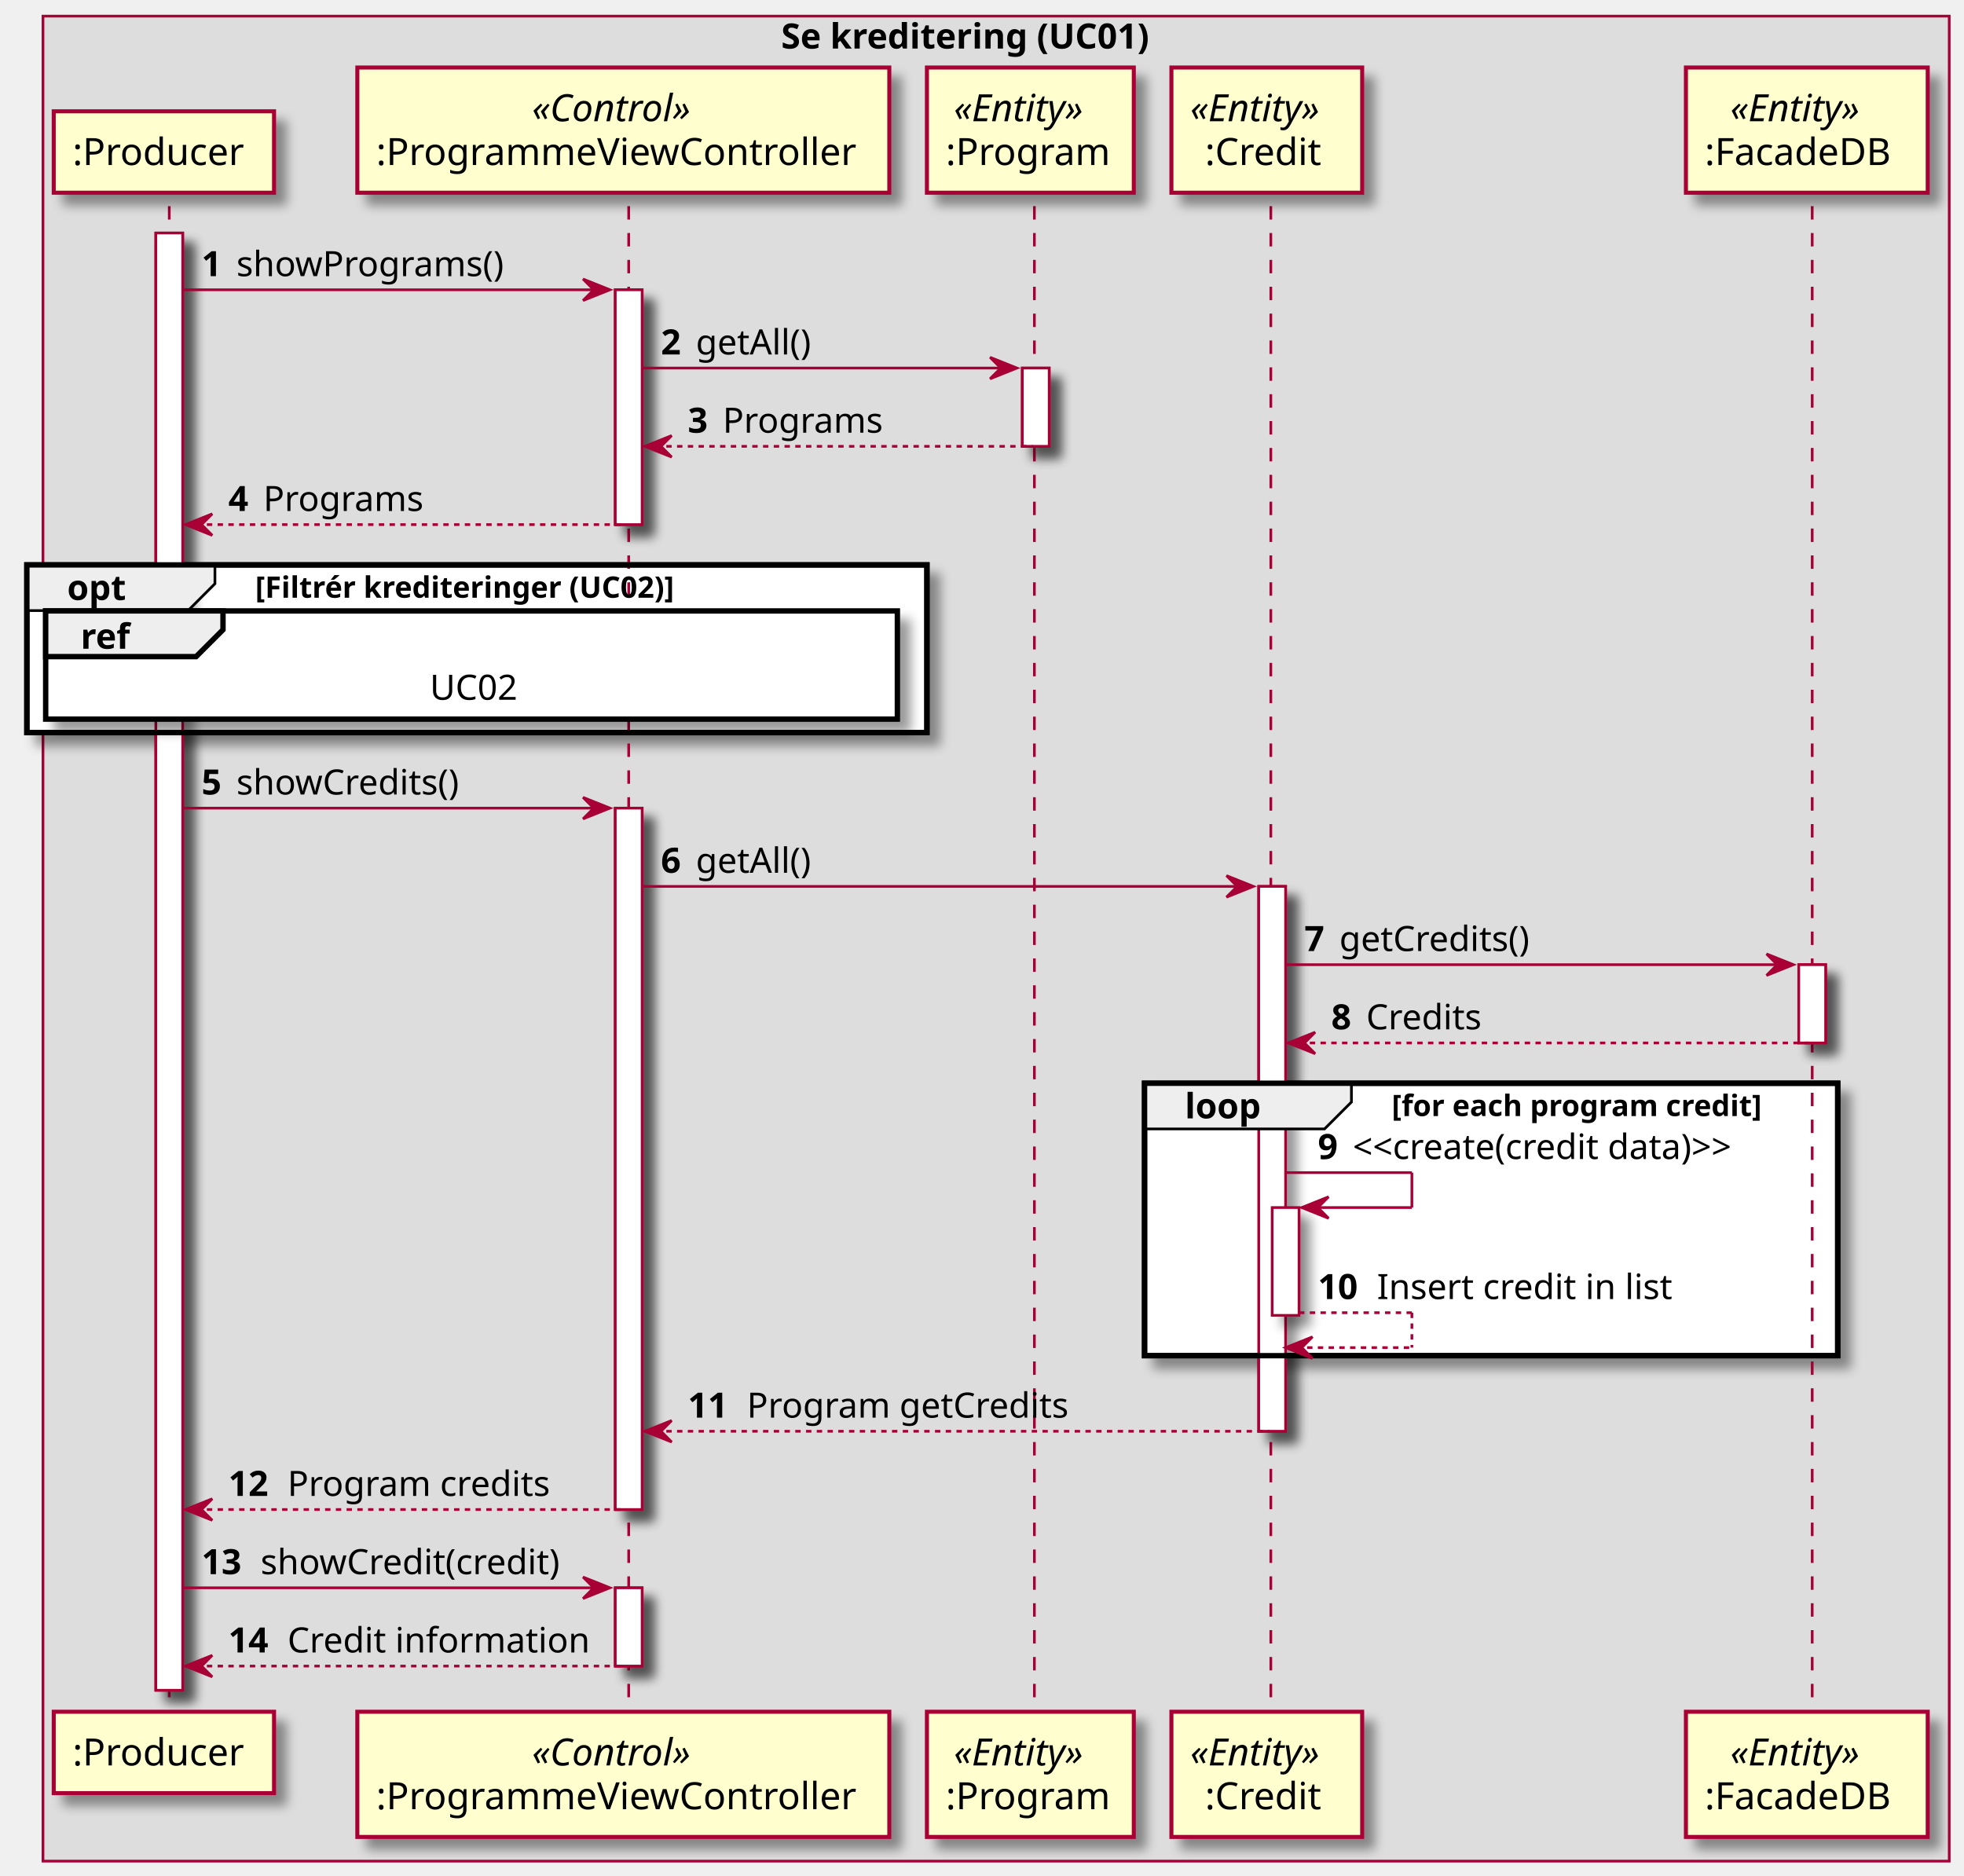
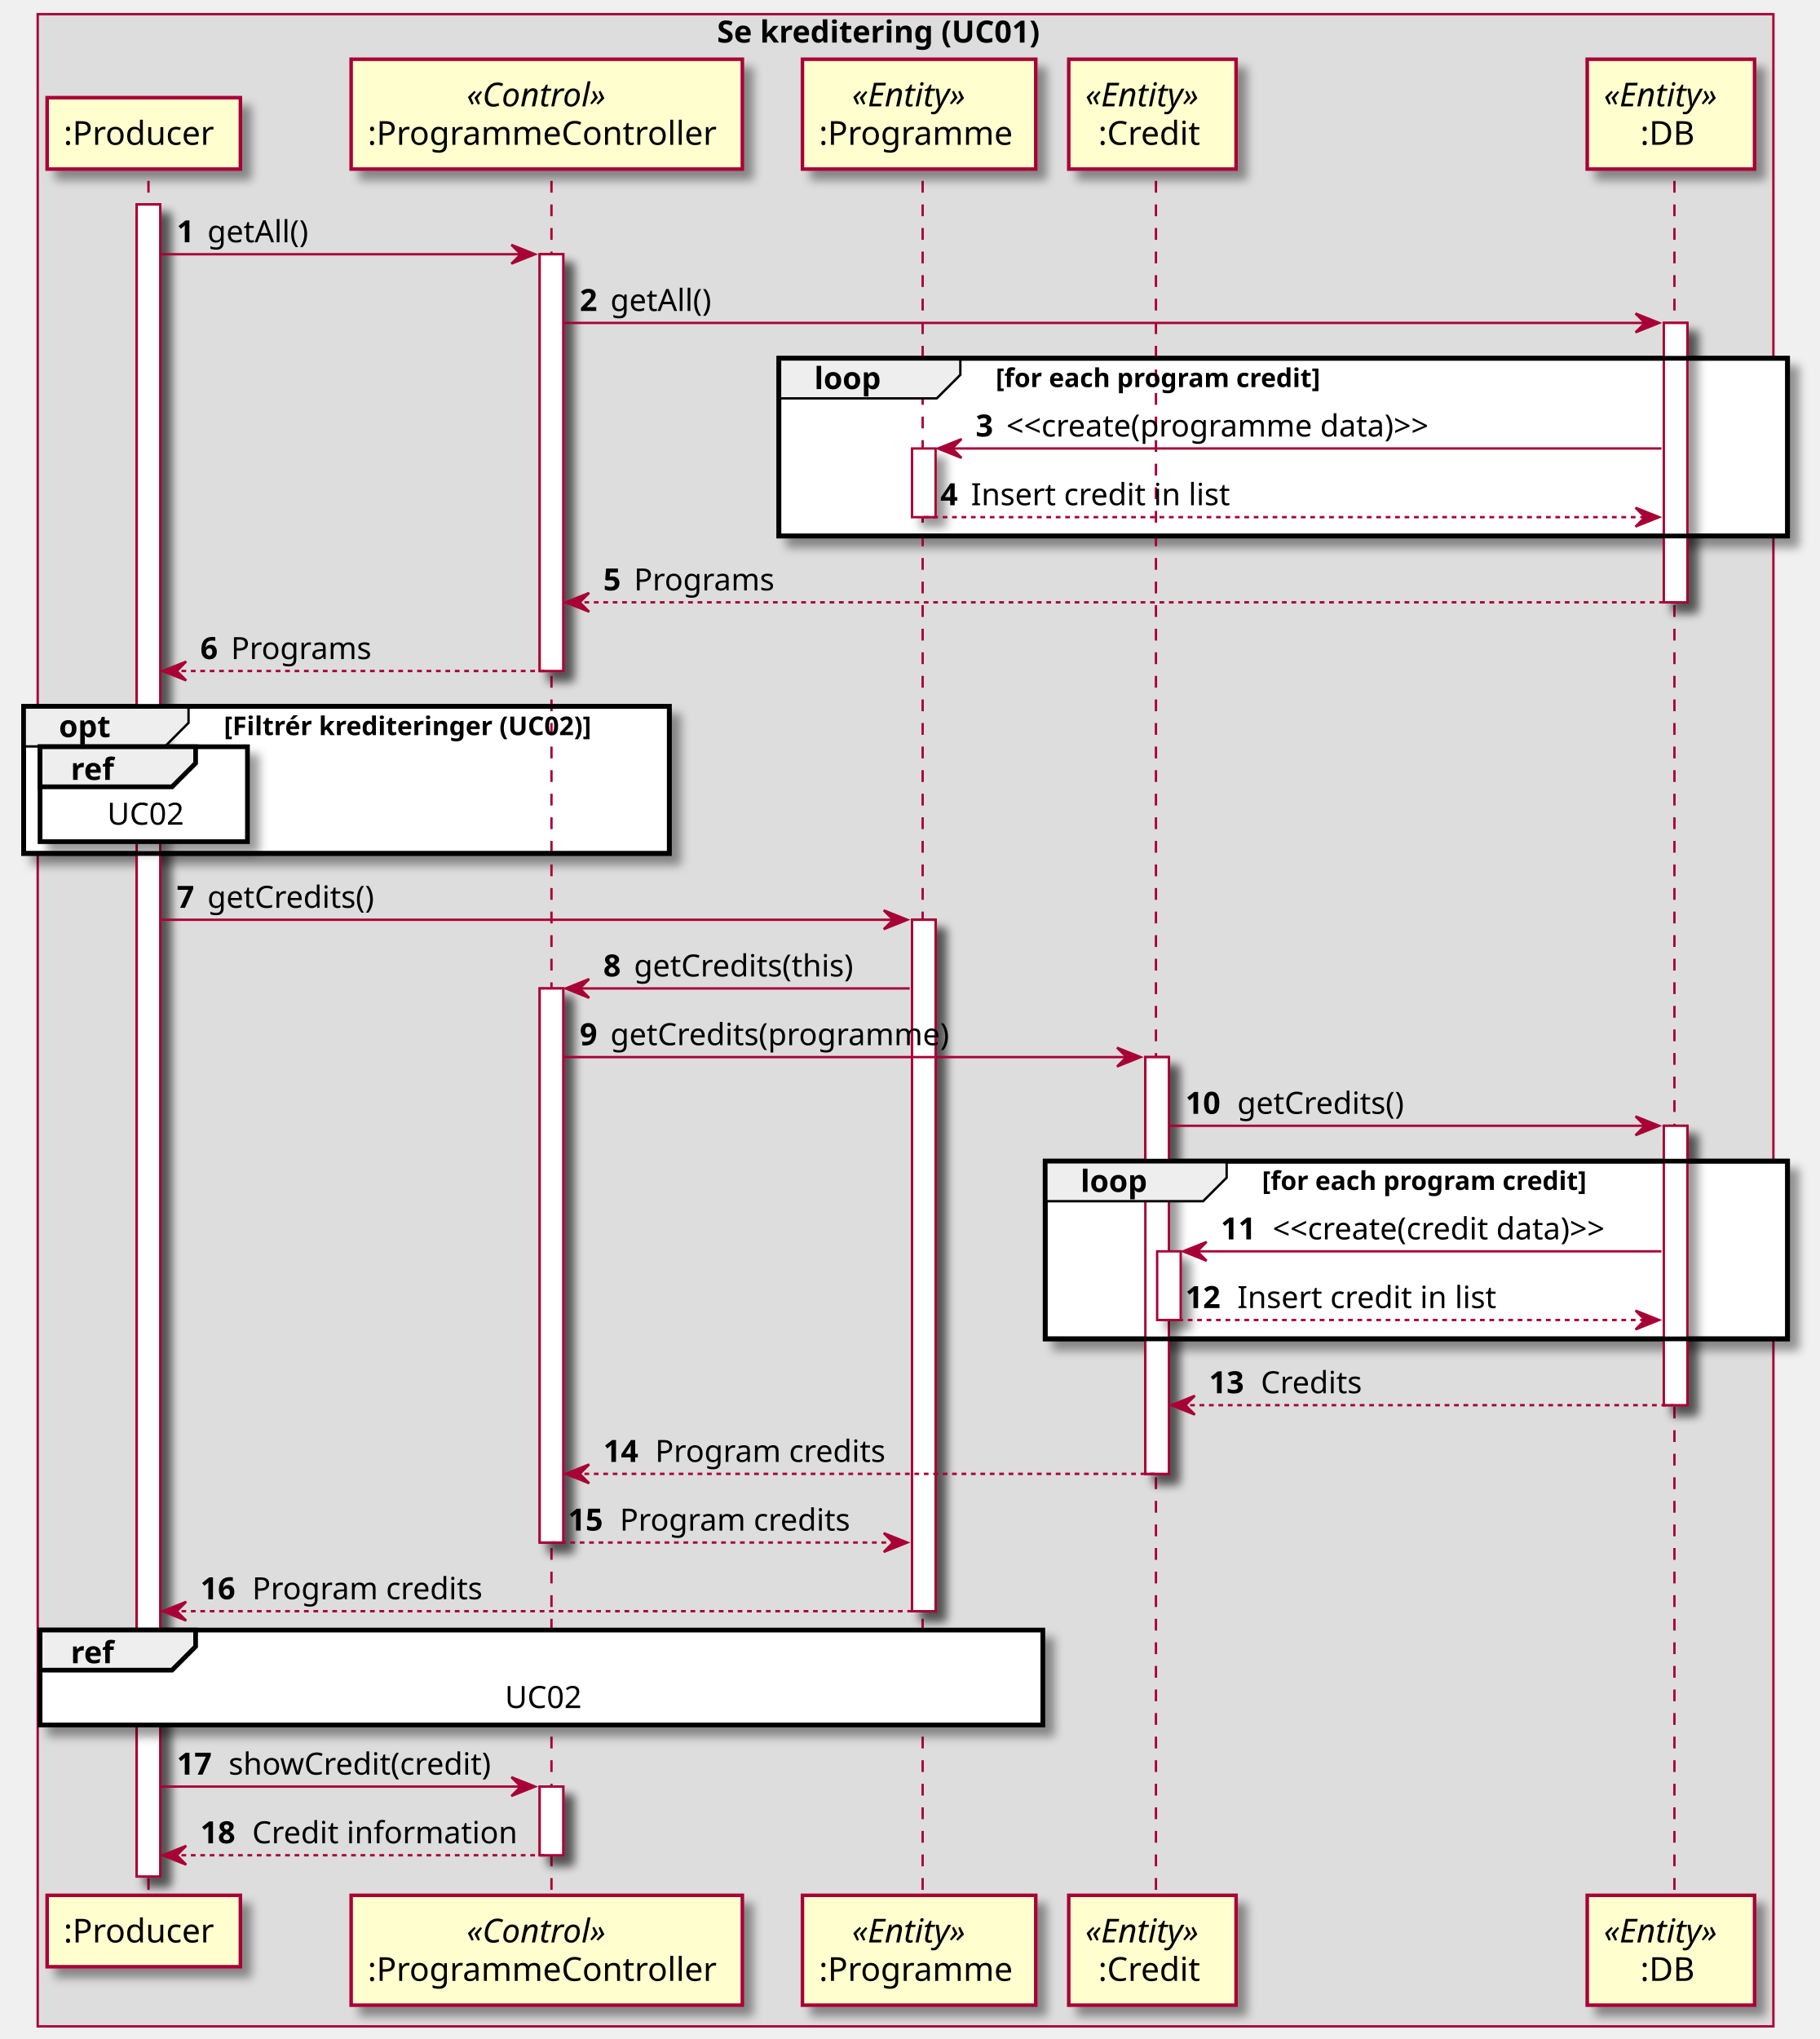
- <svg xmlns="http://www.w3.org/2000/svg" contentScriptType="application/ecmascript" contentStyleType="text/css" height="698px" preserveAspectRatio="none" style="width:731px;height:698px;" version="1.1" viewBox="0 0 731 698" width="731px" zoomAndPan="magnify">
+ <svg xmlns="http://www.w3.org/2000/svg" contentScriptType="application/ecmascript" contentStyleType="text/css" height="865px" preserveAspectRatio="none" style="width:772px;height:865px;background:#FFFFFF;" version="1.1" viewBox="0 0 772 865" width="772px" zoomAndPan="magnify">
  <defs>
-     <filter height="300%" id="f12q1h2b6qcu18" width="300%" x="-1" y="-1">
+     <filter height="300%" id="fmwug4uc3kvil" width="300%" x="-1" y="-1">
      <feGaussianBlur result="blurOut" stdDeviation="2.0" />
      <feColorMatrix in="blurOut" result="blurOut2" type="matrix" values="0 0 0 0 0 0 0 0 0 0 0 0 0 0 0 0 0 0 .4 0" />
      <feOffset dx="4.0" dy="4.0" in="blurOut2" result="blurOut3" />
      <feBlend in="SourceGraphic" in2="blurOut3" mode="normal" />
    </filter>
  </defs>
  <g>
-     <rect fill="#DDDDDD" height="686.711" style="stroke:#A80036;stroke-width:1.0;" width="709.5" x="16" y="6" />
-     <text fill="#000000" font-family="sans-serif" font-size="13" font-weight="bold" lengthAdjust="spacing" textLength="160" x="290.75" y="18.067">Se kreditering (UC01)</text>
-     <rect fill="#FFFFFF" filter="url(#f12q1h2b6qcu18)" height="542.391" style="stroke:#A80036;stroke-width:1.0;" width="10" x="58" y="86.727" />
-     <rect fill="#FFFFFF" filter="url(#f12q1h2b6qcu18)" height="87.398" style="stroke:#A80036;stroke-width:1.0;" width="10" x="229" y="107.859" />
-     <rect fill="#FFFFFF" filter="url(#f12q1h2b6qcu18)" height="261.062" style="stroke:#A80036;stroke-width:1.0;" width="10" x="229" y="300.789" />
-     <rect fill="#FFFFFF" filter="url(#f12q1h2b6qcu18)" height="29.133" style="stroke:#A80036;stroke-width:1.0;" width="10" x="229" y="590.984" />
-     <rect fill="#FFFFFF" filter="url(#f12q1h2b6qcu18)" height="29.133" style="stroke:#A80036;stroke-width:1.0;" width="10" x="380.5" y="136.992" />
-     <rect fill="#FFFFFF" filter="url(#f12q1h2b6qcu18)" height="202.797" style="stroke:#A80036;stroke-width:1.0;" width="10" x="468.5" y="329.922" />
-     <rect fill="#FFFFFF" filter="url(#f12q1h2b6qcu18)" height="40.133" style="stroke:#A80036;stroke-width:1.0;" width="10" x="473.5" y="449.453" />
-     <rect fill="#FFFFFF" filter="url(#f12q1h2b6qcu18)" height="29.133" style="stroke:#A80036;stroke-width:1.0;" width="10" x="669.5" y="359.055" />
-     <rect fill="#FFFFFF" filter="url(#f12q1h2b6qcu18)" height="62.398" style="stroke:#000000;stroke-width:2.0;" width="335" x="10" y="210.258" />
-     <rect fill="#FFFFFF" filter="url(#f12q1h2b6qcu18)" height="101.398" style="stroke:#000000;stroke-width:2.0;" width="258" x="426" y="403.188" />
-     <line style="stroke:#A80036;stroke-width:1.0;stroke-dasharray:5.0,5.0;" x1="63" x2="63" y1="76.727" y2="638.117" />
-     <line style="stroke:#A80036;stroke-width:1.0;stroke-dasharray:5.0,5.0;" x1="234" x2="234" y1="76.727" y2="638.117" />
-     <line style="stroke:#A80036;stroke-width:1.0;stroke-dasharray:5.0,5.0;" x1="385" x2="385" y1="76.727" y2="638.117" />
-     <line style="stroke:#A80036;stroke-width:1.0;stroke-dasharray:5.0,5.0;" x1="473" x2="473" y1="76.727" y2="638.117" />
-     <line style="stroke:#A80036;stroke-width:1.0;stroke-dasharray:5.0,5.0;" x1="674.5" x2="674.5" y1="76.727" y2="638.117" />
-     <rect fill="#FEFECE" filter="url(#f12q1h2b6qcu18)" height="30.297" style="stroke:#A80036;stroke-width:1.5;" width="82" x="20" y="41.43" />
+     <rect fill="#DDDDDD" height="853.641" style="stroke:#A80036;stroke-width:1.0;" width="736.5" x="16" y="6" />
+     <text fill="#000000" font-family="sans-serif" font-size="13" font-weight="bold" lengthAdjust="spacing" textLength="160" x="304.25" y="18.067">Se kreditering (UC01)</text>
+     <rect fill="#FFFFFF" filter="url(#fmwug4uc3kvil)" height="709.32" style="stroke:#A80036;stroke-width:1.0;" width="10" x="58" y="86.727" />
+     <rect fill="#FFFFFF" filter="url(#fmwug4uc3kvil)" height="176.797" style="stroke:#A80036;stroke-width:1.0;" width="10" x="229" y="107.859" />
+     <rect fill="#FFFFFF" filter="url(#fmwug4uc3kvil)" height="235.062" style="stroke:#A80036;stroke-width:1.0;" width="10" x="229" y="419.32" />
+     <rect fill="#FFFFFF" filter="url(#fmwug4uc3kvil)" height="29.133" style="stroke:#A80036;stroke-width:1.0;" width="10" x="229" y="757.914" />
+     <rect fill="#FFFFFF" filter="url(#fmwug4uc3kvil)" height="29.133" style="stroke:#A80036;stroke-width:1.0;" width="10" x="387" y="190.258" />
+     <rect fill="#FFFFFF" filter="url(#fmwug4uc3kvil)" height="293.328" style="stroke:#A80036;stroke-width:1.0;" width="10" x="387" y="390.188" />
+     <rect fill="#FFFFFF" filter="url(#fmwug4uc3kvil)" height="176.797" style="stroke:#A80036;stroke-width:1.0;" width="10" x="486" y="448.453" />
+     <rect fill="#FFFFFF" filter="url(#fmwug4uc3kvil)" height="29.133" style="stroke:#A80036;stroke-width:1.0;" width="10" x="491" y="530.852" />
+     <rect fill="#FFFFFF" filter="url(#fmwug4uc3kvil)" height="118.531" style="stroke:#A80036;stroke-width:1.0;" width="10" x="706" y="136.992" />
+     <rect fill="#FFFFFF" filter="url(#fmwug4uc3kvil)" height="118.531" style="stroke:#A80036;stroke-width:1.0;" width="10" x="706" y="477.586" />
+     <rect fill="#FFFFFF" filter="url(#fmwug4uc3kvil)" height="75.398" style="stroke:#000000;stroke-width:2.0;" width="428" x="330.5" y="151.992" />
+     <rect fill="#FFFFFF" filter="url(#fmwug4uc3kvil)" height="62.398" style="stroke:#000000;stroke-width:2.0;" width="274" x="10" y="299.656" />
+     <rect fill="#FFFFFF" filter="url(#fmwug4uc3kvil)" height="75.398" style="stroke:#000000;stroke-width:2.0;" width="315" x="443.5" y="492.586" />
+     <line style="stroke:#A80036;stroke-width:1.0;stroke-dasharray:5.0,5.0;" x1="63" x2="63" y1="76.727" y2="805.047" />
+     <line style="stroke:#A80036;stroke-width:1.0;stroke-dasharray:5.0,5.0;" x1="234" x2="234" y1="76.727" y2="805.047" />
+     <line style="stroke:#A80036;stroke-width:1.0;stroke-dasharray:5.0,5.0;" x1="391.5" x2="391.5" y1="76.727" y2="805.047" />
+     <line style="stroke:#A80036;stroke-width:1.0;stroke-dasharray:5.0,5.0;" x1="490.5" x2="490.5" y1="76.727" y2="805.047" />
+     <line style="stroke:#A80036;stroke-width:1.0;stroke-dasharray:5.0,5.0;" x1="710.5" x2="710.5" y1="76.727" y2="805.047" />
+     <rect fill="#FEFECE" filter="url(#fmwug4uc3kvil)" height="30.297" style="stroke:#A80036;stroke-width:1.5;" width="82" x="20" y="41.43" />
    <text fill="#000000" font-family="sans-serif" font-size="14" lengthAdjust="spacing" textLength="68" x="27" y="61.425">:Producer</text>
-     <rect fill="#FEFECE" filter="url(#f12q1h2b6qcu18)" height="30.297" style="stroke:#A80036;stroke-width:1.5;" width="82" x="20" y="637.117" />
-     <text fill="#000000" font-family="sans-serif" font-size="14" lengthAdjust="spacing" textLength="68" x="27" y="657.112">:Producer</text>
-     <rect fill="#FEFECE" filter="url(#f12q1h2b6qcu18)" height="46.594" style="stroke:#A80036;stroke-width:1.5;" width="198" x="133" y="25.133" />
+     <rect fill="#FEFECE" filter="url(#fmwug4uc3kvil)" height="30.297" style="stroke:#A80036;stroke-width:1.5;" width="82" x="20" y="804.047" />
+     <text fill="#000000" font-family="sans-serif" font-size="14" lengthAdjust="spacing" textLength="68" x="27" y="824.042">:Producer</text>
+     <rect fill="#FEFECE" filter="url(#fmwug4uc3kvil)" height="46.594" style="stroke:#A80036;stroke-width:1.5;" width="166" x="149" y="25.133" />
    <text fill="#000000" font-family="sans-serif" font-size="14" font-style="italic" lengthAdjust="spacing" textLength="68" x="198" y="45.128">«Control»</text>
-     <text fill="#000000" font-family="sans-serif" font-size="14" lengthAdjust="spacing" textLength="184" x="140" y="61.425">:ProgrammeViewController</text>
-     <rect fill="#FEFECE" filter="url(#f12q1h2b6qcu18)" height="46.594" style="stroke:#A80036;stroke-width:1.5;" width="198" x="133" y="637.117" />
-     <text fill="#000000" font-family="sans-serif" font-size="14" font-style="italic" lengthAdjust="spacing" textLength="68" x="198" y="657.112">«Control»</text>
-     <text fill="#000000" font-family="sans-serif" font-size="14" lengthAdjust="spacing" textLength="184" x="140" y="673.409">:ProgrammeViewController</text>
-     <rect fill="#FEFECE" filter="url(#f12q1h2b6qcu18)" height="46.594" style="stroke:#A80036;stroke-width:1.5;" width="77" x="345" y="25.133" />
-     <text fill="#000000" font-family="sans-serif" font-size="14" font-style="italic" lengthAdjust="spacing" textLength="57" x="355" y="45.128">«Entity»</text>
-     <text fill="#000000" font-family="sans-serif" font-size="14" lengthAdjust="spacing" textLength="63" x="352" y="61.425">:Program</text>
-     <rect fill="#FEFECE" filter="url(#f12q1h2b6qcu18)" height="46.594" style="stroke:#A80036;stroke-width:1.5;" width="77" x="345" y="637.117" />
-     <text fill="#000000" font-family="sans-serif" font-size="14" font-style="italic" lengthAdjust="spacing" textLength="57" x="355" y="657.112">«Entity»</text>
-     <text fill="#000000" font-family="sans-serif" font-size="14" lengthAdjust="spacing" textLength="63" x="352" y="673.409">:Program</text>
-     <rect fill="#FEFECE" filter="url(#f12q1h2b6qcu18)" height="46.594" style="stroke:#A80036;stroke-width:1.5;" width="71" x="436" y="25.133" />
-     <text fill="#000000" font-family="sans-serif" font-size="14" font-style="italic" lengthAdjust="spacing" textLength="57" x="443" y="45.128">«Entity»</text>
-     <text fill="#000000" font-family="sans-serif" font-size="14" lengthAdjust="spacing" textLength="46" x="448.5" y="61.425">:Credit</text>
-     <rect fill="#FEFECE" filter="url(#f12q1h2b6qcu18)" height="46.594" style="stroke:#A80036;stroke-width:1.5;" width="71" x="436" y="637.117" />
-     <text fill="#000000" font-family="sans-serif" font-size="14" font-style="italic" lengthAdjust="spacing" textLength="57" x="443" y="657.112">«Entity»</text>
-     <text fill="#000000" font-family="sans-serif" font-size="14" lengthAdjust="spacing" textLength="46" x="448.5" y="673.409">:Credit</text>
-     <rect fill="#FEFECE" filter="url(#f12q1h2b6qcu18)" height="46.594" style="stroke:#A80036;stroke-width:1.5;" width="90" x="627.5" y="25.133" />
-     <text fill="#000000" font-family="sans-serif" font-size="14" font-style="italic" lengthAdjust="spacing" textLength="57" x="644" y="45.128">«Entity»</text>
-     <text fill="#000000" font-family="sans-serif" font-size="14" lengthAdjust="spacing" textLength="76" x="634.5" y="61.425">:FacadeDB</text>
-     <rect fill="#FEFECE" filter="url(#f12q1h2b6qcu18)" height="46.594" style="stroke:#A80036;stroke-width:1.5;" width="90" x="627.5" y="637.117" />
-     <text fill="#000000" font-family="sans-serif" font-size="14" font-style="italic" lengthAdjust="spacing" textLength="57" x="644" y="657.112">«Entity»</text>
-     <text fill="#000000" font-family="sans-serif" font-size="14" lengthAdjust="spacing" textLength="76" x="634.5" y="673.409">:FacadeDB</text>
-     <rect fill="#FFFFFF" filter="url(#f12q1h2b6qcu18)" height="542.391" style="stroke:#A80036;stroke-width:1.0;" width="10" x="58" y="86.727" />
-     <rect fill="#FFFFFF" filter="url(#f12q1h2b6qcu18)" height="87.398" style="stroke:#A80036;stroke-width:1.0;" width="10" x="229" y="107.859" />
-     <rect fill="#FFFFFF" filter="url(#f12q1h2b6qcu18)" height="261.062" style="stroke:#A80036;stroke-width:1.0;" width="10" x="229" y="300.789" />
-     <rect fill="#FFFFFF" filter="url(#f12q1h2b6qcu18)" height="29.133" style="stroke:#A80036;stroke-width:1.0;" width="10" x="229" y="590.984" />
-     <rect fill="#FFFFFF" filter="url(#f12q1h2b6qcu18)" height="29.133" style="stroke:#A80036;stroke-width:1.0;" width="10" x="380.5" y="136.992" />
-     <rect fill="#FFFFFF" filter="url(#f12q1h2b6qcu18)" height="202.797" style="stroke:#A80036;stroke-width:1.0;" width="10" x="468.5" y="329.922" />
-     <rect fill="#FFFFFF" filter="url(#f12q1h2b6qcu18)" height="40.133" style="stroke:#A80036;stroke-width:1.0;" width="10" x="473.5" y="449.453" />
-     <rect fill="#FFFFFF" filter="url(#f12q1h2b6qcu18)" height="29.133" style="stroke:#A80036;stroke-width:1.0;" width="10" x="669.5" y="359.055" />
+     <text fill="#000000" font-family="sans-serif" font-size="14" lengthAdjust="spacing" textLength="152" x="156" y="61.425">:ProgrammeController</text>
+     <rect fill="#FEFECE" filter="url(#fmwug4uc3kvil)" height="46.594" style="stroke:#A80036;stroke-width:1.5;" width="166" x="149" y="804.047" />
+     <text fill="#000000" font-family="sans-serif" font-size="14" font-style="italic" lengthAdjust="spacing" textLength="68" x="198" y="824.042">«Control»</text>
+     <text fill="#000000" font-family="sans-serif" font-size="14" lengthAdjust="spacing" textLength="152" x="156" y="840.339">:ProgrammeController</text>
+     <rect fill="#FEFECE" filter="url(#fmwug4uc3kvil)" height="46.594" style="stroke:#A80036;stroke-width:1.5;" width="99" x="340.5" y="25.133" />
+     <text fill="#000000" font-family="sans-serif" font-size="14" font-style="italic" lengthAdjust="spacing" textLength="57" x="361.5" y="45.128">«Entity»</text>
+     <text fill="#000000" font-family="sans-serif" font-size="14" lengthAdjust="spacing" textLength="85" x="347.5" y="61.425">:Programme</text>
+     <rect fill="#FEFECE" filter="url(#fmwug4uc3kvil)" height="46.594" style="stroke:#A80036;stroke-width:1.5;" width="99" x="340.5" y="804.047" />
+     <text fill="#000000" font-family="sans-serif" font-size="14" font-style="italic" lengthAdjust="spacing" textLength="57" x="361.5" y="824.042">«Entity»</text>
+     <text fill="#000000" font-family="sans-serif" font-size="14" lengthAdjust="spacing" textLength="85" x="347.5" y="840.339">:Programme</text>
+     <rect fill="#FEFECE" filter="url(#fmwug4uc3kvil)" height="46.594" style="stroke:#A80036;stroke-width:1.5;" width="71" x="453.5" y="25.133" />
+     <text fill="#000000" font-family="sans-serif" font-size="14" font-style="italic" lengthAdjust="spacing" textLength="57" x="460.5" y="45.128">«Entity»</text>
+     <text fill="#000000" font-family="sans-serif" font-size="14" lengthAdjust="spacing" textLength="46" x="466" y="61.425">:Credit</text>
+     <rect fill="#FEFECE" filter="url(#fmwug4uc3kvil)" height="46.594" style="stroke:#A80036;stroke-width:1.5;" width="71" x="453.5" y="804.047" />
+     <text fill="#000000" font-family="sans-serif" font-size="14" font-style="italic" lengthAdjust="spacing" textLength="57" x="460.5" y="824.042">«Entity»</text>
+     <text fill="#000000" font-family="sans-serif" font-size="14" lengthAdjust="spacing" textLength="46" x="466" y="840.339">:Credit</text>
+     <rect fill="#FEFECE" filter="url(#fmwug4uc3kvil)" height="46.594" style="stroke:#A80036;stroke-width:1.5;" width="71" x="673.5" y="25.133" />
+     <text fill="#000000" font-family="sans-serif" font-size="14" font-style="italic" lengthAdjust="spacing" textLength="57" x="680.5" y="45.128">«Entity»</text>
+     <text fill="#000000" font-family="sans-serif" font-size="14" lengthAdjust="spacing" textLength="26" x="696" y="61.425">:DB</text>
+     <rect fill="#FEFECE" filter="url(#fmwug4uc3kvil)" height="46.594" style="stroke:#A80036;stroke-width:1.5;" width="71" x="673.5" y="804.047" />
+     <text fill="#000000" font-family="sans-serif" font-size="14" font-style="italic" lengthAdjust="spacing" textLength="57" x="680.5" y="824.042">«Entity»</text>
+     <text fill="#000000" font-family="sans-serif" font-size="14" lengthAdjust="spacing" textLength="26" x="696" y="840.339">:DB</text>
+     <rect fill="#FFFFFF" filter="url(#fmwug4uc3kvil)" height="709.32" style="stroke:#A80036;stroke-width:1.0;" width="10" x="58" y="86.727" />
+     <rect fill="#FFFFFF" filter="url(#fmwug4uc3kvil)" height="176.797" style="stroke:#A80036;stroke-width:1.0;" width="10" x="229" y="107.859" />
+     <rect fill="#FFFFFF" filter="url(#fmwug4uc3kvil)" height="235.062" style="stroke:#A80036;stroke-width:1.0;" width="10" x="229" y="419.32" />
+     <rect fill="#FFFFFF" filter="url(#fmwug4uc3kvil)" height="29.133" style="stroke:#A80036;stroke-width:1.0;" width="10" x="229" y="757.914" />
+     <rect fill="#FFFFFF" filter="url(#fmwug4uc3kvil)" height="29.133" style="stroke:#A80036;stroke-width:1.0;" width="10" x="387" y="190.258" />
+     <rect fill="#FFFFFF" filter="url(#fmwug4uc3kvil)" height="293.328" style="stroke:#A80036;stroke-width:1.0;" width="10" x="387" y="390.188" />
+     <rect fill="#FFFFFF" filter="url(#fmwug4uc3kvil)" height="176.797" style="stroke:#A80036;stroke-width:1.0;" width="10" x="486" y="448.453" />
+     <rect fill="#FFFFFF" filter="url(#fmwug4uc3kvil)" height="29.133" style="stroke:#A80036;stroke-width:1.0;" width="10" x="491" y="530.852" />
+     <rect fill="#FFFFFF" filter="url(#fmwug4uc3kvil)" height="118.531" style="stroke:#A80036;stroke-width:1.0;" width="10" x="706" y="136.992" />
+     <rect fill="#FFFFFF" filter="url(#fmwug4uc3kvil)" height="118.531" style="stroke:#A80036;stroke-width:1.0;" width="10" x="706" y="477.586" />
    <polygon fill="#A80036" points="217,103.859,227,107.859,217,111.859,221,107.859" style="stroke:#A80036;stroke-width:1.0;" />
    <line style="stroke:#A80036;stroke-width:1.0;" x1="68" x2="223" y1="107.859" y2="107.859" />
    <text fill="#000000" font-family="sans-serif" font-size="13" font-weight="bold" lengthAdjust="spacing" textLength="9" x="75" y="102.793">1</text>
-     <text fill="#000000" font-family="sans-serif" font-size="13" lengthAdjust="spacing" textLength="104" x="88" y="102.793">showPrograms()</text>
-     <polygon fill="#A80036" points="368.5,132.992,378.5,136.992,368.5,140.992,372.5,136.992" style="stroke:#A80036;stroke-width:1.0;" />
-     <line style="stroke:#A80036;stroke-width:1.0;" x1="239" x2="374.5" y1="136.992" y2="136.992" />
+     <text fill="#000000" font-family="sans-serif" font-size="13" lengthAdjust="spacing" textLength="46" x="88" y="102.793">getAll()</text>
+     <polygon fill="#A80036" points="694,132.992,704,136.992,694,140.992,698,136.992" style="stroke:#A80036;stroke-width:1.0;" />
+     <line style="stroke:#A80036;stroke-width:1.0;" x1="239" x2="700" y1="136.992" y2="136.992" />
    <text fill="#000000" font-family="sans-serif" font-size="13" font-weight="bold" lengthAdjust="spacing" textLength="9" x="246" y="131.926">2</text>
    <text fill="#000000" font-family="sans-serif" font-size="13" lengthAdjust="spacing" textLength="46" x="259" y="131.926">getAll()</text>
-     <polygon fill="#A80036" points="250,162.125,240,166.125,250,170.125,246,166.125" style="stroke:#A80036;stroke-width:1.0;" />
-     <line style="stroke:#A80036;stroke-width:1.0;stroke-dasharray:2.0,2.0;" x1="244" x2="384.5" y1="166.125" y2="166.125" />
-     <text fill="#000000" font-family="sans-serif" font-size="13" font-weight="bold" lengthAdjust="spacing" textLength="9" x="256" y="161.059">3</text>
-     <text fill="#000000" font-family="sans-serif" font-size="13" lengthAdjust="spacing" textLength="62" x="269" y="161.059">Programs</text>
-     <polygon fill="#A80036" points="79,191.258,69,195.258,79,199.258,75,195.258" style="stroke:#A80036;stroke-width:1.0;" />
-     <line style="stroke:#A80036;stroke-width:1.0;stroke-dasharray:2.0,2.0;" x1="73" x2="233" y1="195.258" y2="195.258" />
-     <text fill="#000000" font-family="sans-serif" font-size="13" font-weight="bold" lengthAdjust="spacing" textLength="9" x="85" y="190.192">4</text>
-     <text fill="#000000" font-family="sans-serif" font-size="13" lengthAdjust="spacing" textLength="62" x="98" y="190.192">Programs</text>
-     <path d="M10,210.258 L80,210.258 L80,217.258 L70,227.258 L10,227.258 L10,210.258 " fill="#EEEEEE" style="stroke:#000000;stroke-width:1.0;" />
-     <rect fill="none" height="62.398" style="stroke:#000000;stroke-width:2.0;" width="335" x="10" y="210.258" />
-     <text fill="#000000" font-family="sans-serif" font-size="13" font-weight="bold" lengthAdjust="spacing" textLength="25" x="25" y="223.325">opt</text>
-     <text fill="#000000" font-family="sans-serif" font-size="11" font-weight="bold" lengthAdjust="spacing" textLength="184" x="95" y="222.468">[Filtrér krediteringer (UC02)]</text>
-     <rect fill="#FFFFFF" filter="url(#f12q1h2b6qcu18)" height="40.266" style="stroke:#000000;stroke-width:2.0;" width="317" x="17" y="227.391" />
-     <polygon fill="#EEEEEE" points="17,227.391,83,227.391,83,234.391,73,244.391,17,244.391,17,227.391" style="stroke:#000000;stroke-width:2.0;" />
-     <text fill="#000000" font-family="sans-serif" font-size="13" font-weight="bold" lengthAdjust="spacing" textLength="21" x="30" y="241.458">ref</text>
-     <text fill="#000000" font-family="sans-serif" font-size="13" lengthAdjust="spacing" textLength="35" x="160" y="260.457">UC02</text>
-     <polygon fill="#A80036" points="217,296.789,227,300.789,217,304.789,221,300.789" style="stroke:#A80036;stroke-width:1.0;" />
-     <line style="stroke:#A80036;stroke-width:1.0;" x1="68" x2="223" y1="300.789" y2="300.789" />
-     <text fill="#000000" font-family="sans-serif" font-size="13" font-weight="bold" lengthAdjust="spacing" textLength="9" x="75" y="295.723">5</text>
-     <text fill="#000000" font-family="sans-serif" font-size="13" lengthAdjust="spacing" textLength="87" x="88" y="295.723">showCredits()</text>
-     <polygon fill="#A80036" points="456.5,325.922,466.5,329.922,456.5,333.922,460.5,329.922" style="stroke:#A80036;stroke-width:1.0;" />
-     <line style="stroke:#A80036;stroke-width:1.0;" x1="239" x2="462.5" y1="329.922" y2="329.922" />
-     <text fill="#000000" font-family="sans-serif" font-size="13" font-weight="bold" lengthAdjust="spacing" textLength="9" x="246" y="324.856">6</text>
-     <text fill="#000000" font-family="sans-serif" font-size="13" lengthAdjust="spacing" textLength="46" x="259" y="324.856">getAll()</text>
-     <polygon fill="#A80036" points="657.5,355.055,667.5,359.055,657.5,363.055,661.5,359.055" style="stroke:#A80036;stroke-width:1.0;" />
-     <line style="stroke:#A80036;stroke-width:1.0;" x1="478.5" x2="663.5" y1="359.055" y2="359.055" />
-     <text fill="#000000" font-family="sans-serif" font-size="13" font-weight="bold" lengthAdjust="spacing" textLength="9" x="485.5" y="353.989">7</text>
-     <text fill="#000000" font-family="sans-serif" font-size="13" lengthAdjust="spacing" textLength="76" x="498.5" y="353.989">getCredits()</text>
-     <polygon fill="#A80036" points="489.5,384.188,479.5,388.188,489.5,392.188,485.5,388.188" style="stroke:#A80036;stroke-width:1.0;" />
-     <line style="stroke:#A80036;stroke-width:1.0;stroke-dasharray:2.0,2.0;" x1="483.5" x2="673.5" y1="388.188" y2="388.188" />
-     <text fill="#000000" font-family="sans-serif" font-size="13" font-weight="bold" lengthAdjust="spacing" textLength="9" x="495.5" y="383.122">8</text>
-     <text fill="#000000" font-family="sans-serif" font-size="13" lengthAdjust="spacing" textLength="45" x="508.5" y="383.122">Credits</text>
-     <path d="M426,403.188 L503,403.188 L503,410.188 L493,420.188 L426,420.188 L426,403.188 " fill="#EEEEEE" style="stroke:#000000;stroke-width:1.0;" />
-     <rect fill="none" height="101.398" style="stroke:#000000;stroke-width:2.0;" width="258" x="426" y="403.188" />
-     <text fill="#000000" font-family="sans-serif" font-size="13" font-weight="bold" lengthAdjust="spacing" textLength="32" x="441" y="416.254">loop</text>
-     <text fill="#000000" font-family="sans-serif" font-size="11" font-weight="bold" lengthAdjust="spacing" textLength="161" x="518" y="415.398">[for each program credit]</text>
-     <line style="stroke:#A80036;stroke-width:1.0;" x1="478.5" x2="525.5" y1="436.453" y2="436.453" />
-     <line style="stroke:#A80036;stroke-width:1.0;" x1="525.5" x2="525.5" y1="436.453" y2="449.453" />
-     <line style="stroke:#A80036;stroke-width:1.0;" x1="484.5" x2="525.5" y1="449.453" y2="449.453" />
-     <polygon fill="#A80036" points="494.5,445.453,484.5,449.453,494.5,453.453,490.5,449.453" style="stroke:#A80036;stroke-width:1.0;" />
-     <text fill="#000000" font-family="sans-serif" font-size="13" font-weight="bold" lengthAdjust="spacing" textLength="9" x="490.5" y="431.387">9</text>
-     <text fill="#000000" font-family="sans-serif" font-size="13" lengthAdjust="spacing" textLength="164" x="503.5" y="431.387">&lt;&lt;create(credit data)&gt;&gt;</text>
-     <line style="stroke:#A80036;stroke-width:1.0;stroke-dasharray:2.0,2.0;" x1="483.5" x2="525.5" y1="488.586" y2="488.586" />
-     <line style="stroke:#A80036;stroke-width:1.0;stroke-dasharray:2.0,2.0;" x1="525.5" x2="525.5" y1="488.586" y2="501.586" />
-     <line style="stroke:#A80036;stroke-width:1.0;stroke-dasharray:2.0,2.0;" x1="478.5" x2="525.5" y1="501.586" y2="501.586" />
-     <polygon fill="#A80036" points="488.5,497.586,478.5,501.586,488.5,505.586,484.5,501.586" style="stroke:#A80036;stroke-width:1.0;" />
-     <text fill="#000000" font-family="sans-serif" font-size="13" font-weight="bold" lengthAdjust="spacing" textLength="18" x="490.5" y="483.52">10</text>
-     <text fill="#000000" font-family="sans-serif" font-size="13" lengthAdjust="spacing" textLength="113" x="512.5" y="483.52">Insert credit in list</text>
-     <polygon fill="#A80036" points="250,528.719,240,532.719,250,536.719,246,532.719" style="stroke:#A80036;stroke-width:1.0;" />
-     <line style="stroke:#A80036;stroke-width:1.0;stroke-dasharray:2.0,2.0;" x1="244" x2="472.5" y1="532.719" y2="532.719" />
-     <text fill="#000000" font-family="sans-serif" font-size="13" font-weight="bold" lengthAdjust="spacing" textLength="18" x="256" y="527.653">11</text>
-     <text fill="#000000" font-family="sans-serif" font-size="13" lengthAdjust="spacing" textLength="125" x="278" y="527.653">Program getCredits</text>
-     <polygon fill="#A80036" points="79,557.852,69,561.852,79,565.852,75,561.852" style="stroke:#A80036;stroke-width:1.0;" />
-     <line style="stroke:#A80036;stroke-width:1.0;stroke-dasharray:2.0,2.0;" x1="73" x2="233" y1="561.852" y2="561.852" />
-     <text fill="#000000" font-family="sans-serif" font-size="13" font-weight="bold" lengthAdjust="spacing" textLength="18" x="85" y="556.786">12</text>
-     <text fill="#000000" font-family="sans-serif" font-size="13" lengthAdjust="spacing" textLength="102" x="107" y="556.786">Program credits</text>
-     <polygon fill="#A80036" points="217,586.984,227,590.984,217,594.984,221,590.984" style="stroke:#A80036;stroke-width:1.0;" />
-     <line style="stroke:#A80036;stroke-width:1.0;" x1="68" x2="223" y1="590.984" y2="590.984" />
-     <text fill="#000000" font-family="sans-serif" font-size="13" font-weight="bold" lengthAdjust="spacing" textLength="18" x="75" y="585.918">13</text>
-     <text fill="#000000" font-family="sans-serif" font-size="13" lengthAdjust="spacing" textLength="116" x="97" y="585.918">showCredit(credit)</text>
-     <polygon fill="#A80036" points="79,616.117,69,620.117,79,624.117,75,620.117" style="stroke:#A80036;stroke-width:1.0;" />
-     <line style="stroke:#A80036;stroke-width:1.0;stroke-dasharray:2.0,2.0;" x1="73" x2="233" y1="620.117" y2="620.117" />
-     <text fill="#000000" font-family="sans-serif" font-size="13" font-weight="bold" lengthAdjust="spacing" textLength="18" x="85" y="615.051">14</text>
-     <text fill="#000000" font-family="sans-serif" font-size="13" lengthAdjust="spacing" textLength="115" x="107" y="615.051">Credit information</text>
+     <path d="M330.5,151.992 L407.5,151.992 L407.5,158.992 L397.5,168.992 L330.5,168.992 L330.5,151.992 " fill="#EEEEEE" style="stroke:#000000;stroke-width:1.0;" />
+     <rect fill="none" height="75.398" style="stroke:#000000;stroke-width:2.0;" width="428" x="330.5" y="151.992" />
+     <text fill="#000000" font-family="sans-serif" font-size="13" font-weight="bold" lengthAdjust="spacing" textLength="32" x="345.5" y="165.059">loop</text>
+     <text fill="#000000" font-family="sans-serif" font-size="11" font-weight="bold" lengthAdjust="spacing" textLength="161" x="422.5" y="164.203">[for each program credit]</text>
+     <polygon fill="#A80036" points="408,186.258,398,190.258,408,194.258,404,190.258" style="stroke:#A80036;stroke-width:1.0;" />
+     <line style="stroke:#A80036;stroke-width:1.0;" x1="402" x2="705" y1="190.258" y2="190.258" />
+     <text fill="#000000" font-family="sans-serif" font-size="13" font-weight="bold" lengthAdjust="spacing" textLength="9" x="414" y="185.192">3</text>
+     <text fill="#000000" font-family="sans-serif" font-size="13" lengthAdjust="spacing" textLength="204" x="427" y="185.192">&lt;&lt;create(programme data)&gt;&gt;</text>
+     <polygon fill="#A80036" points="694,215.391,704,219.391,694,223.391,698,219.391" style="stroke:#A80036;stroke-width:1.0;" />
+     <line style="stroke:#A80036;stroke-width:1.0;stroke-dasharray:2.0,2.0;" x1="392" x2="700" y1="219.391" y2="219.391" />
+     <text fill="#000000" font-family="sans-serif" font-size="13" font-weight="bold" lengthAdjust="spacing" textLength="9" x="399" y="214.325">4</text>
+     <text fill="#000000" font-family="sans-serif" font-size="13" lengthAdjust="spacing" textLength="113" x="412" y="214.325">Insert credit in list</text>
+     <polygon fill="#A80036" points="250,251.523,240,255.523,250,259.523,246,255.523" style="stroke:#A80036;stroke-width:1.0;" />
+     <line style="stroke:#A80036;stroke-width:1.0;stroke-dasharray:2.0,2.0;" x1="244" x2="710" y1="255.523" y2="255.523" />
+     <text fill="#000000" font-family="sans-serif" font-size="13" font-weight="bold" lengthAdjust="spacing" textLength="9" x="256" y="250.458">5</text>
+     <text fill="#000000" font-family="sans-serif" font-size="13" lengthAdjust="spacing" textLength="62" x="269" y="250.458">Programs</text>
+     <polygon fill="#A80036" points="79,280.656,69,284.656,79,288.656,75,284.656" style="stroke:#A80036;stroke-width:1.0;" />
+     <line style="stroke:#A80036;stroke-width:1.0;stroke-dasharray:2.0,2.0;" x1="73" x2="233" y1="284.656" y2="284.656" />
+     <text fill="#000000" font-family="sans-serif" font-size="13" font-weight="bold" lengthAdjust="spacing" textLength="9" x="85" y="279.59">6</text>
+     <text fill="#000000" font-family="sans-serif" font-size="13" lengthAdjust="spacing" textLength="62" x="98" y="279.59">Programs</text>
+     <path d="M10,299.656 L80,299.656 L80,306.656 L70,316.656 L10,316.656 L10,299.656 " fill="#EEEEEE" style="stroke:#000000;stroke-width:1.0;" />
+     <rect fill="none" height="62.398" style="stroke:#000000;stroke-width:2.0;" width="274" x="10" y="299.656" />
+     <text fill="#000000" font-family="sans-serif" font-size="13" font-weight="bold" lengthAdjust="spacing" textLength="25" x="25" y="312.723">opt</text>
+     <text fill="#000000" font-family="sans-serif" font-size="11" font-weight="bold" lengthAdjust="spacing" textLength="184" x="95" y="311.867">[Filtrér krediteringer (UC02)]</text>
+     <rect fill="#FFFFFF" filter="url(#fmwug4uc3kvil)" height="40.266" style="stroke:#000000;stroke-width:2.0;" width="88" x="17" y="316.789" />
+     <polygon fill="#EEEEEE" points="17,316.789,83,316.789,83,323.789,73,333.789,17,333.789,17,316.789" style="stroke:#000000;stroke-width:2.0;" />
+     <text fill="#000000" font-family="sans-serif" font-size="13" font-weight="bold" lengthAdjust="spacing" textLength="21" x="30" y="330.856">ref</text>
+     <text fill="#000000" font-family="sans-serif" font-size="13" lengthAdjust="spacing" textLength="35" x="45.5" y="349.856">UC02</text>
+     <polygon fill="#A80036" points="375,386.188,385,390.188,375,394.188,379,390.188" style="stroke:#A80036;stroke-width:1.0;" />
+     <line style="stroke:#A80036;stroke-width:1.0;" x1="68" x2="381" y1="390.188" y2="390.188" />
+     <text fill="#000000" font-family="sans-serif" font-size="13" font-weight="bold" lengthAdjust="spacing" textLength="9" x="75" y="385.122">7</text>
+     <text fill="#000000" font-family="sans-serif" font-size="13" lengthAdjust="spacing" textLength="76" x="88" y="385.122">getCredits()</text>
+     <polygon fill="#A80036" points="250,415.32,240,419.32,250,423.32,246,419.32" style="stroke:#A80036;stroke-width:1.0;" />
+     <line style="stroke:#A80036;stroke-width:1.0;" x1="244" x2="386" y1="419.32" y2="419.32" />
+     <text fill="#000000" font-family="sans-serif" font-size="13" font-weight="bold" lengthAdjust="spacing" textLength="9" x="256" y="414.254">8</text>
+     <text fill="#000000" font-family="sans-serif" font-size="13" lengthAdjust="spacing" textLength="99" x="269" y="414.254">getCredits(this)</text>
+     <polygon fill="#A80036" points="474,444.453,484,448.453,474,452.453,478,448.453" style="stroke:#A80036;stroke-width:1.0;" />
+     <line style="stroke:#A80036;stroke-width:1.0;" x1="239" x2="480" y1="448.453" y2="448.453" />
+     <text fill="#000000" font-family="sans-serif" font-size="13" font-weight="bold" lengthAdjust="spacing" textLength="9" x="246" y="443.387">9</text>
+     <text fill="#000000" font-family="sans-serif" font-size="13" lengthAdjust="spacing" textLength="152" x="259" y="443.387">getCredits(programme)</text>
+     <polygon fill="#A80036" points="694,473.586,704,477.586,694,481.586,698,477.586" style="stroke:#A80036;stroke-width:1.0;" />
+     <line style="stroke:#A80036;stroke-width:1.0;" x1="496" x2="700" y1="477.586" y2="477.586" />
+     <text fill="#000000" font-family="sans-serif" font-size="13" font-weight="bold" lengthAdjust="spacing" textLength="18" x="503" y="472.52">10</text>
+     <text fill="#000000" font-family="sans-serif" font-size="13" lengthAdjust="spacing" textLength="76" x="525" y="472.52">getCredits()</text>
+     <path d="M443.5,492.586 L520.5,492.586 L520.5,499.586 L510.5,509.586 L443.5,509.586 L443.5,492.586 " fill="#EEEEEE" style="stroke:#000000;stroke-width:1.0;" />
+     <rect fill="none" height="75.398" style="stroke:#000000;stroke-width:2.0;" width="315" x="443.5" y="492.586" />
+     <text fill="#000000" font-family="sans-serif" font-size="13" font-weight="bold" lengthAdjust="spacing" textLength="32" x="458.5" y="505.653">loop</text>
+     <text fill="#000000" font-family="sans-serif" font-size="11" font-weight="bold" lengthAdjust="spacing" textLength="161" x="535.5" y="504.796">[for each program credit]</text>
+     <polygon fill="#A80036" points="512,526.852,502,530.852,512,534.852,508,530.852" style="stroke:#A80036;stroke-width:1.0;" />
+     <line style="stroke:#A80036;stroke-width:1.0;" x1="506" x2="705" y1="530.852" y2="530.852" />
+     <text fill="#000000" font-family="sans-serif" font-size="13" font-weight="bold" lengthAdjust="spacing" textLength="18" x="518" y="525.786">11</text>
+     <text fill="#000000" font-family="sans-serif" font-size="13" lengthAdjust="spacing" textLength="164" x="540" y="525.786">&lt;&lt;create(credit data)&gt;&gt;</text>
+     <polygon fill="#A80036" points="694,555.984,704,559.984,694,563.984,698,559.984" style="stroke:#A80036;stroke-width:1.0;" />
+     <line style="stroke:#A80036;stroke-width:1.0;stroke-dasharray:2.0,2.0;" x1="496" x2="700" y1="559.984" y2="559.984" />
+     <text fill="#000000" font-family="sans-serif" font-size="13" font-weight="bold" lengthAdjust="spacing" textLength="18" x="503" y="554.918">12</text>
+     <text fill="#000000" font-family="sans-serif" font-size="13" lengthAdjust="spacing" textLength="113" x="525" y="554.918">Insert credit in list</text>
+     <polygon fill="#A80036" points="507,592.117,497,596.117,507,600.117,503,596.117" style="stroke:#A80036;stroke-width:1.0;" />
+     <line style="stroke:#A80036;stroke-width:1.0;stroke-dasharray:2.0,2.0;" x1="501" x2="710" y1="596.117" y2="596.117" />
+     <text fill="#000000" font-family="sans-serif" font-size="13" font-weight="bold" lengthAdjust="spacing" textLength="18" x="513" y="591.051">13</text>
+     <text fill="#000000" font-family="sans-serif" font-size="13" lengthAdjust="spacing" textLength="45" x="535" y="591.051">Credits</text>
+     <polygon fill="#A80036" points="250,621.25,240,625.25,250,629.25,246,625.25" style="stroke:#A80036;stroke-width:1.0;" />
+     <line style="stroke:#A80036;stroke-width:1.0;stroke-dasharray:2.0,2.0;" x1="244" x2="490" y1="625.25" y2="625.25" />
+     <text fill="#000000" font-family="sans-serif" font-size="13" font-weight="bold" lengthAdjust="spacing" textLength="18" x="256" y="620.184">14</text>
+     <text fill="#000000" font-family="sans-serif" font-size="13" lengthAdjust="spacing" textLength="102" x="278" y="620.184">Program credits</text>
+     <polygon fill="#A80036" points="375,650.383,385,654.383,375,658.383,379,654.383" style="stroke:#A80036;stroke-width:1.0;" />
+     <line style="stroke:#A80036;stroke-width:1.0;stroke-dasharray:2.0,2.0;" x1="234" x2="381" y1="654.383" y2="654.383" />
+     <text fill="#000000" font-family="sans-serif" font-size="13" font-weight="bold" lengthAdjust="spacing" textLength="18" x="241" y="649.317">15</text>
+     <text fill="#000000" font-family="sans-serif" font-size="13" lengthAdjust="spacing" textLength="102" x="263" y="649.317">Program credits</text>
+     <polygon fill="#A80036" points="79,679.516,69,683.516,79,687.516,75,683.516" style="stroke:#A80036;stroke-width:1.0;" />
+     <line style="stroke:#A80036;stroke-width:1.0;stroke-dasharray:2.0,2.0;" x1="73" x2="391" y1="683.516" y2="683.516" />
+     <text fill="#000000" font-family="sans-serif" font-size="13" font-weight="bold" lengthAdjust="spacing" textLength="18" x="85" y="678.45">16</text>
+     <text fill="#000000" font-family="sans-serif" font-size="13" lengthAdjust="spacing" textLength="102" x="107" y="678.45">Program credits</text>
+     <rect fill="#FFFFFF" filter="url(#fmwug4uc3kvil)" height="40.266" style="stroke:#000000;stroke-width:2.0;" width="425.5" x="17" y="691.516" />
+     <polygon fill="#EEEEEE" points="17,691.516,83,691.516,83,698.516,73,708.516,17,708.516,17,691.516" style="stroke:#000000;stroke-width:2.0;" />
+     <text fill="#000000" font-family="sans-serif" font-size="13" font-weight="bold" lengthAdjust="spacing" textLength="21" x="30" y="705.582">ref</text>
+     <text fill="#000000" font-family="sans-serif" font-size="13" lengthAdjust="spacing" textLength="35" x="214.25" y="724.582">UC02</text>
+     <polygon fill="#A80036" points="217,753.914,227,757.914,217,761.914,221,757.914" style="stroke:#A80036;stroke-width:1.0;" />
+     <line style="stroke:#A80036;stroke-width:1.0;" x1="68" x2="223" y1="757.914" y2="757.914" />
+     <text fill="#000000" font-family="sans-serif" font-size="13" font-weight="bold" lengthAdjust="spacing" textLength="18" x="75" y="752.848">17</text>
+     <text fill="#000000" font-family="sans-serif" font-size="13" lengthAdjust="spacing" textLength="116" x="97" y="752.848">showCredit(credit)</text>
+     <polygon fill="#A80036" points="79,783.047,69,787.047,79,791.047,75,787.047" style="stroke:#A80036;stroke-width:1.0;" />
+     <line style="stroke:#A80036;stroke-width:1.0;stroke-dasharray:2.0,2.0;" x1="73" x2="233" y1="787.047" y2="787.047" />
+     <text fill="#000000" font-family="sans-serif" font-size="13" font-weight="bold" lengthAdjust="spacing" textLength="18" x="85" y="781.981">18</text>
+     <text fill="#000000" font-family="sans-serif" font-size="13" lengthAdjust="spacing" textLength="115" x="107" y="781.981">Credit information</text>
  </g>
</svg>
